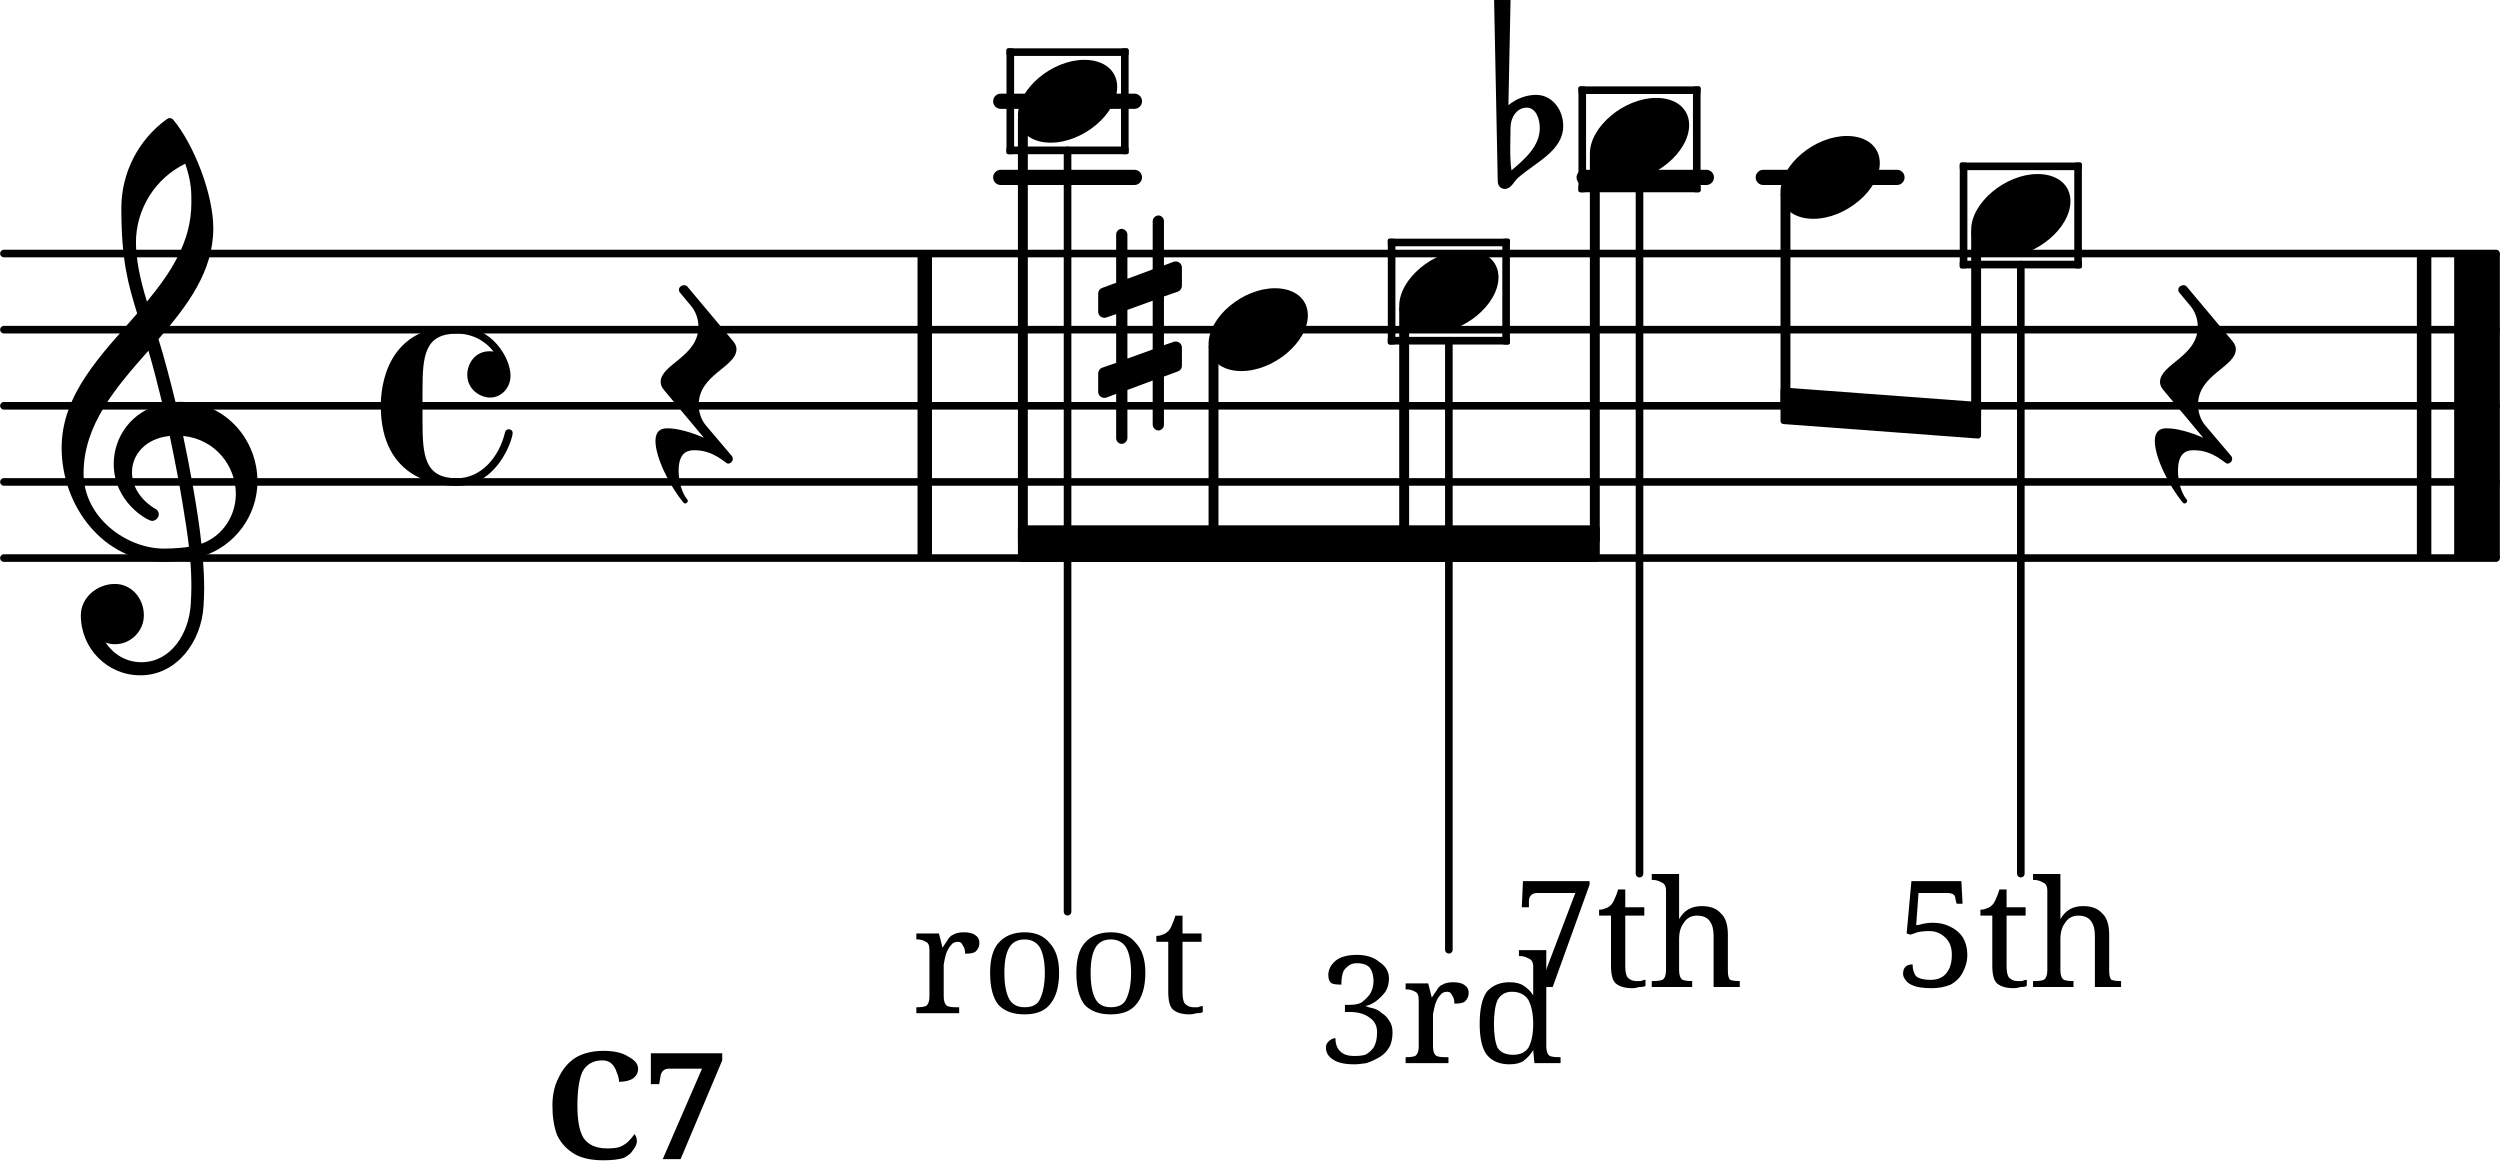
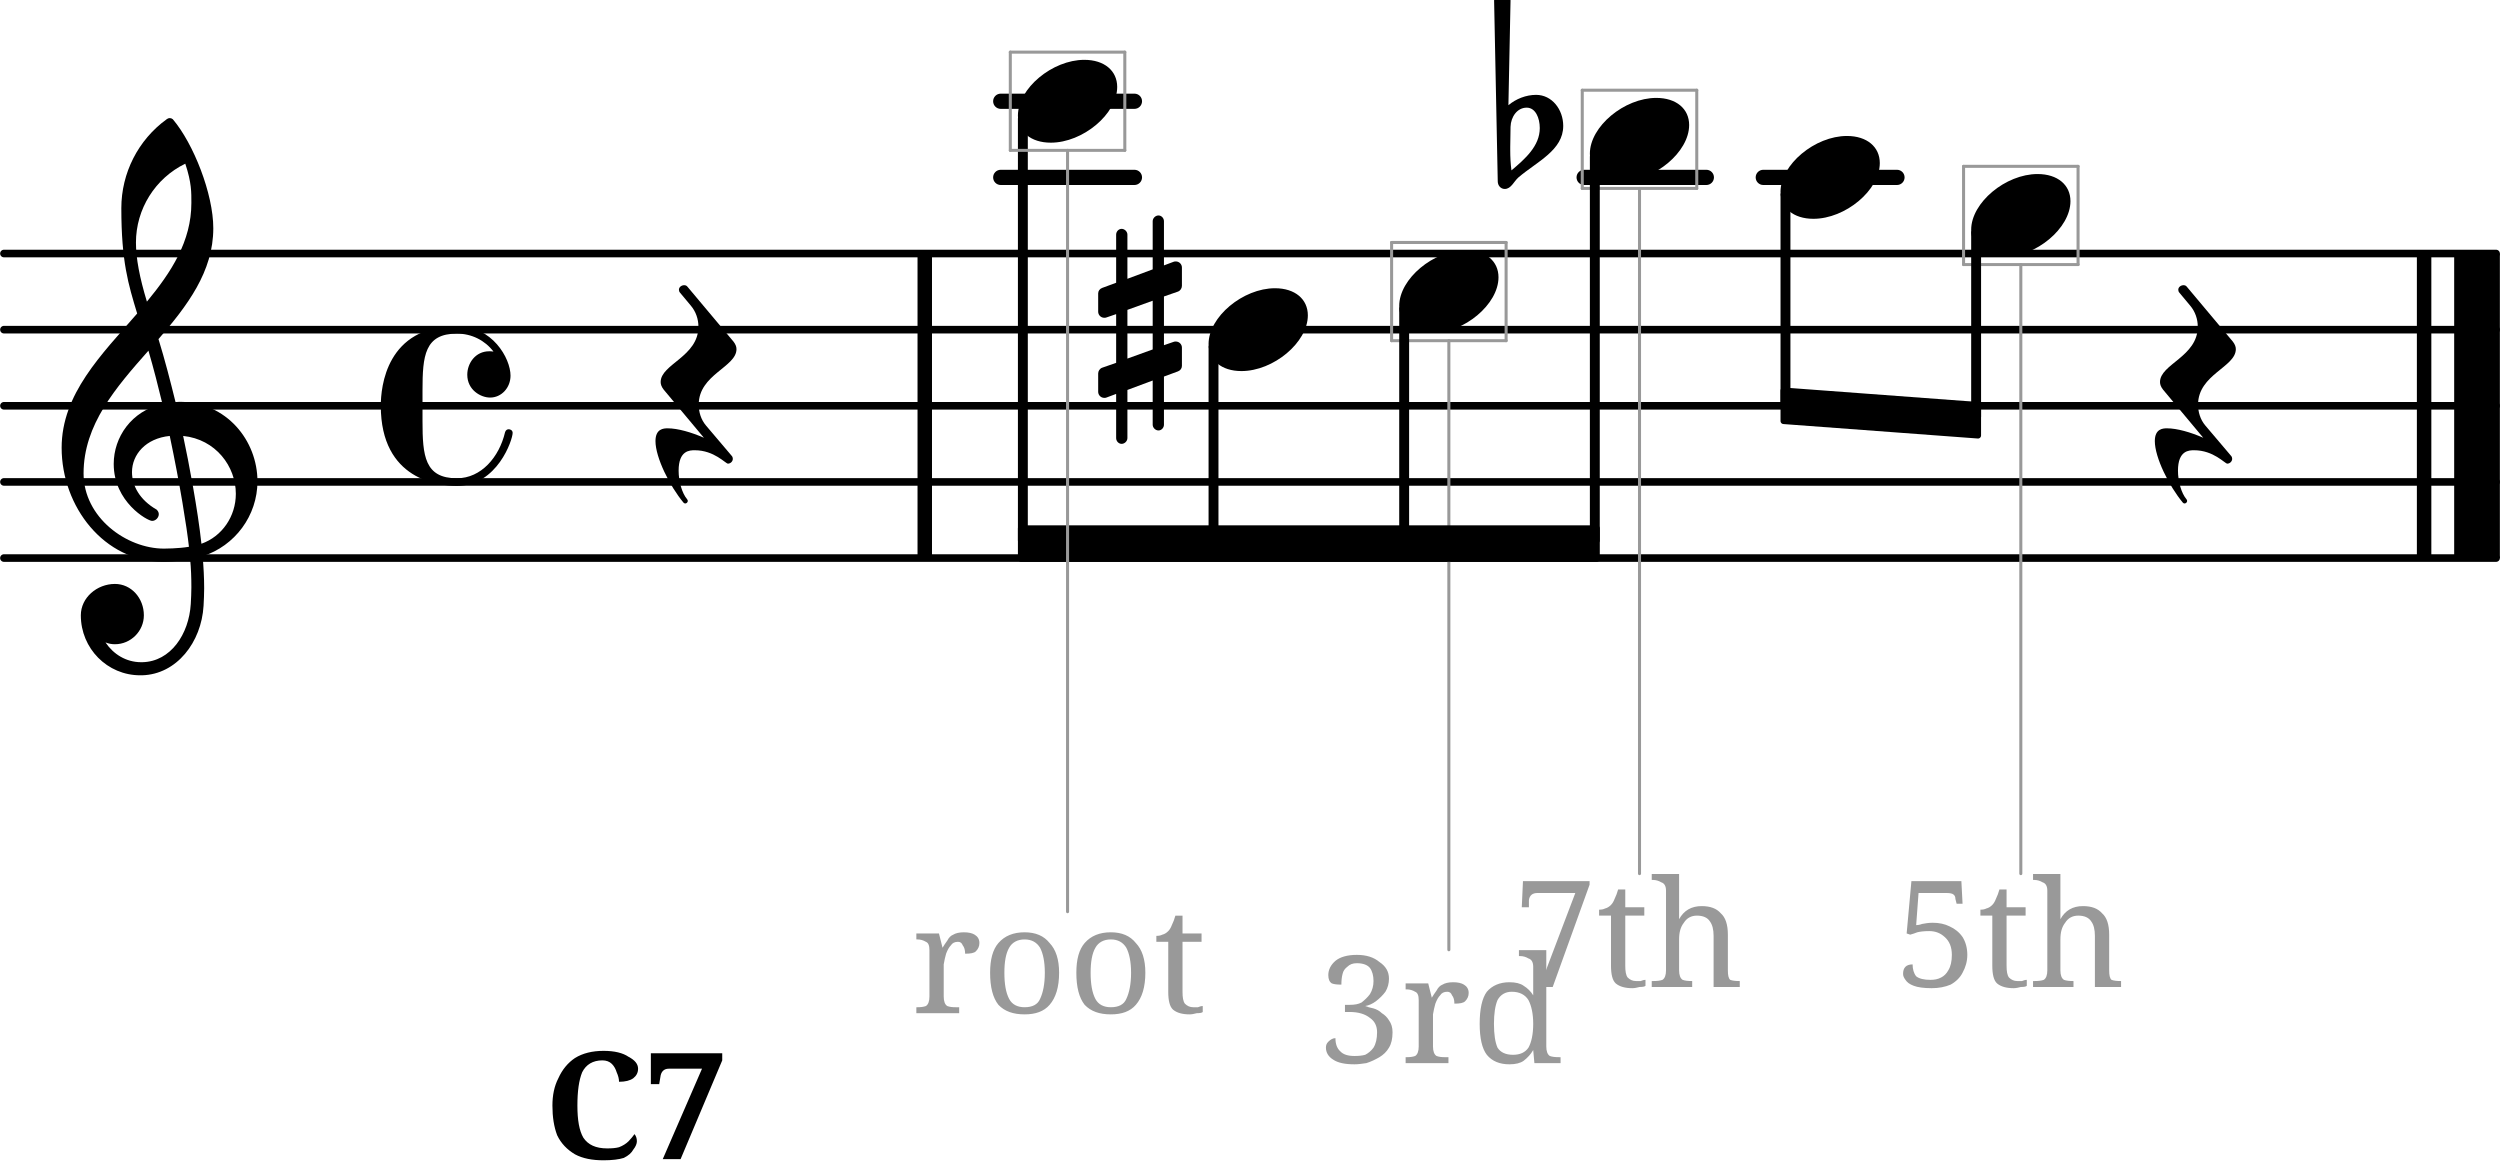
<svg xmlns="http://www.w3.org/2000/svg" xmlns:xlink="http://www.w3.org/1999/xlink" version="1.2" width="57.70mm" height="26.80mm" viewBox="0 0.03 32.834 15.252">
  <style type="text/css">

tspan { white-space: pre; }

</style>
  <g transform="translate(32.2338, 5.36)">
    <rect x="0" y="-2" width="0.6" height="4" ry="0" fill="currentColor" />
  </g>
  <g transform="translate(31.7438, 5.36)">
    <rect x="0" y="-2" width="0.19" height="4" ry="0" fill="currentColor" />
  </g>
  <g transform="translate(12.05, 5.36)">
    <rect x="0" y="-2" width="0.19" height="4" ry="0" fill="currentColor" />
  </g>
  <g transform="translate(0, 7.36)">
    <line stroke-linejoin="round" stroke-linecap="round" stroke-width="0.1" stroke="currentColor" x1="0.05" y1="0" x2="32.784" y2="0" />
  </g>
  <g transform="translate(0, 6.36)">
    <line stroke-linejoin="round" stroke-linecap="round" stroke-width="0.1" stroke="currentColor" x1="0.05" y1="0" x2="32.784" y2="0" />
  </g>
  <g transform="translate(0, 5.36)">
    <line stroke-linejoin="round" stroke-linecap="round" stroke-width="0.1" stroke="currentColor" x1="0.05" y1="0" x2="32.784" y2="0" />
  </g>
  <g transform="translate(0, 4.36)">
    <line stroke-linejoin="round" stroke-linecap="round" stroke-width="0.1" stroke="currentColor" x1="0.05" y1="0" x2="32.784" y2="0" />
  </g>
  <g transform="translate(0, 3.36)">
    <line stroke-linejoin="round" stroke-linecap="round" stroke-width="0.1" stroke="currentColor" x1="0.05" y1="0" x2="32.784" y2="0" />
  </g>
  <g transform="translate(0, 2.36)">
    <rect x="23.059" y="-0.1" width="1.956" height="0.2" ry="0.1" fill="currentColor" />
  </g>
  <g transform="translate(0, 2.36)">
    <rect x="20.706" y="-0.1" width="1.805" height="0.2" ry="0.1" fill="currentColor" />
  </g>
  <g transform="translate(0, 1.36)">
    <rect x="13.043" y="-0.1" width="1.956" height="0.2" ry="0.1" fill="currentColor" />
  </g>
  <g transform="translate(0, 2.36)">
    <rect x="13.043" y="-0.1" width="1.956" height="0.2" ry="0.1" fill="currentColor" />
  </g>
  <g transform="translate(23.4504, 5.36)">
    <rect x="-0.065" y="-2.814" width="0.13" height="2.819" ry="0.04" fill="currentColor" />
  </g>
-   <a style="color:inherit;" xlink:href="textedit:///workspaces/Build-testing/assets/notation/c7-arpeggio-third.ly:37:4:5">
+   <a style="color:inherit;" xlink:href="textedit:///workspaces/Build-testing/assets/notation/c7-arpeggio-third.ly:39:4:5">
    <g transform="translate(23.3854, 2.36)">
      <path transform="scale(0.004, -0.004)" d="M218 136c66 0 108 -36 108 -89c0 -89 -113 -183 -218 -183c-66 0 -108 36 -108 89c0 89 113 183 218 183z" fill="currentColor" />
    </g>
  </a>
  <g transform="translate(19.7312, 1.86)">
    <path transform="scale(0.004, -0.004)" d="M27 41l-1 -66v-11c0 -22 1 -44 4 -66c45 38 93 80 93 139c0 33 -14 67 -43 67c-31 0 -52 -30 -53 -63zM-15 -138l-12 595c8 5 18 8 27 8s19 -3 27 -8l-7 -345c25 21 58 34 91 34c52 0 89 -48 89 -102c0 -80 -86 -117 -147 -169c-15 -13 -24 -38 -45 -38 c-13 0 -23 11 -23 25z" fill="currentColor" />
  </g>
-   <g transform="translate(19.8774, 12.9941)">
-     <text font-family="serif" font-size="1.96" text-anchor="start" fill="currentColor">
-       <tspan>7th</tspan>
-     </text>
-   </g>
-   <g transform="translate(20.8812, 1.86)">
-     <line stroke-linejoin="round" stroke-linecap="round" stroke-width="0.1" stroke="currentColor" x1="0.652" y1="0.645" x2="0.652" y2="9.645" />
-   </g>
-   <g transform="translate(20.8812, 1.86)">
-     <rect x="-0.15" y="-0.695" width="1.604" height="0.1" ry="0.025" fill="currentColor" />
-   </g>
-   <g transform="translate(20.8812, 1.86)">
-     <rect x="-0.15" y="0.595" width="1.604" height="0.1" ry="0.025" fill="currentColor" />
-   </g>
-   <g transform="translate(20.8812, 1.86)">
-     <rect x="1.354" y="-0.695" width="0.1" height="1.39" ry="0.025" fill="currentColor" />
-   </g>
-   <g transform="translate(20.8812, 1.86)">
-     <rect x="-0.15" y="-0.695" width="0.1" height="1.39" ry="0.025" fill="currentColor" />
+   <g color="rgb(60%, 60%, 60%)">
+     <g transform="translate(19.8774, 12.9941)">
+       <text font-family="serif" font-size="1.96" text-anchor="start" fill="currentColor">
+         <tspan>7th</tspan>
+       </text>
+     </g>
+     <g transform="translate(20.8812, 1.86)">
+       <line stroke-linejoin="round" stroke-linecap="round" stroke-width="0.04" stroke="currentColor" x1="0.652" y1="0.645" x2="0.652" y2="9.645" />
+     </g>
+     <g transform="translate(20.8812, 1.86)">
+       <rect x="-0.12" y="-0.665" width="1.544" height="0.04" ry="0.02" fill="currentColor" />
+     </g>
+     <g transform="translate(20.8812, 1.86)">
+       <rect x="-0.12" y="0.625" width="1.544" height="0.04" ry="0.02" fill="currentColor" />
+     </g>
+     <g transform="translate(20.8812, 1.86)">
+       <rect x="1.384" y="-0.665" width="0.04" height="1.33" ry="0.02" fill="currentColor" />
+     </g>
+     <g transform="translate(20.8812, 1.86)">
+       <rect x="-0.12" y="-0.665" width="0.04" height="1.33" ry="0.02" fill="currentColor" />
+     </g>
  </g>
  <g transform="translate(20.9462, 5.36)">
    <rect x="-0.065" y="-3.314" width="0.13" height="5.124" ry="0.04" fill="currentColor" />
  </g>
-   <a style="color:inherit;" xlink:href="textedit:///workspaces/Build-testing/assets/notation/c7-arpeggio-third.ly:36:4:5">
-     <g transform="translate(20.8812, 1.86)">
-       <path transform="scale(0.004, -0.004)" d="M218 136c66 0 108 -36 108 -89c0 -89 -113 -183 -218 -183c-66 0 -108 36 -108 89c0 89 113 183 218 183z" fill="currentColor" />
-     </g>
-   </a>
-   <g transform="translate(17.3049, 13.9941)">
-     <text font-family="serif" font-size="1.96" text-anchor="start" fill="currentColor">
-       <tspan>3rd</tspan>
-     </text>
-   </g>
-   <g transform="translate(18.377, 3.86)">
-     <line stroke-linejoin="round" stroke-linecap="round" stroke-width="0.1" stroke="currentColor" x1="0.652" y1="0.645" x2="0.652" y2="8.645" />
-   </g>
-   <g transform="translate(18.377, 3.86)">
-     <rect x="-0.15" y="-0.695" width="1.604" height="0.1" ry="0.025" fill="currentColor" />
-   </g>
-   <g transform="translate(18.377, 3.86)">
-     <rect x="-0.15" y="0.595" width="1.604" height="0.1" ry="0.025" fill="currentColor" />
-   </g>
-   <g transform="translate(18.377, 3.86)">
-     <rect x="1.354" y="-0.695" width="0.1" height="1.39" ry="0.025" fill="currentColor" />
-   </g>
-   <g transform="translate(18.377, 3.86)">
-     <rect x="-0.15" y="-0.695" width="0.1" height="1.39" ry="0.025" fill="currentColor" />
+   <a style="color:inherit;" xlink:href="textedit:///workspaces/Build-testing/assets/notation/c7-arpeggio-third.ly:38:4:5">
+     <g transform="translate(20.8812, 1.86)">
+       <path transform="scale(0.004, -0.004)" d="M218 136c66 0 108 -36 108 -89c0 -89 -113 -183 -218 -183c-66 0 -108 36 -108 89c0 89 113 183 218 183z" fill="currentColor" />
+     </g>
+   </a>
+   <g color="rgb(60%, 60%, 60%)">
+     <g transform="translate(17.3049, 13.9941)">
+       <text font-family="serif" font-size="1.96" text-anchor="start" fill="currentColor">
+         <tspan>3rd</tspan>
+       </text>
+     </g>
+     <g transform="translate(18.377, 3.86)">
+       <line stroke-linejoin="round" stroke-linecap="round" stroke-width="0.04" stroke="currentColor" x1="0.652" y1="0.645" x2="0.652" y2="8.645" />
+     </g>
+     <g transform="translate(18.377, 3.86)">
+       <rect x="-0.12" y="-0.665" width="1.544" height="0.04" ry="0.02" fill="currentColor" />
+     </g>
+     <g transform="translate(18.377, 3.86)">
+       <rect x="-0.12" y="0.625" width="1.544" height="0.04" ry="0.02" fill="currentColor" />
+     </g>
+     <g transform="translate(18.377, 3.86)">
+       <rect x="1.384" y="-0.665" width="0.04" height="1.33" ry="0.02" fill="currentColor" />
+     </g>
+     <g transform="translate(18.377, 3.86)">
+       <rect x="-0.12" y="-0.665" width="0.04" height="1.33" ry="0.02" fill="currentColor" />
+     </g>
  </g>
  <g transform="translate(18.442, 5.36)">
    <rect x="-0.065" y="-1.314" width="0.13" height="3.124" ry="0.04" fill="currentColor" />
  </g>
-   <a style="color:inherit;" xlink:href="textedit:///workspaces/Build-testing/assets/notation/c7-arpeggio-third.ly:34:4:5">
-     <g transform="translate(18.377, 3.86)">
-       <path transform="scale(0.004, -0.004)" d="M218 136c66 0 108 -36 108 -89c0 -89 -113 -183 -218 -183c-66 0 -108 36 -108 89c0 89 113 183 218 183z" fill="currentColor" />
-     </g>
-   </a>
-   <a style="color:inherit;" xlink:href="textedit:///workspaces/Build-testing/assets/notation/c7-arpeggio-third.ly:37:8:9">
+   <a style="color:inherit;" xlink:href="textedit:///workspaces/Build-testing/assets/notation/c7-arpeggio-third.ly:36:4:5">
+     <g transform="translate(18.377, 3.86)">
+       <path transform="scale(0.004, -0.004)" d="M218 136c66 0 108 -36 108 -89c0 -89 -113 -183 -218 -183c-66 0 -108 36 -108 89c0 89 113 183 218 183z" fill="currentColor" />
+     </g>
+   </a>
+   <a style="color:inherit;" xlink:href="textedit:///workspaces/Build-testing/assets/notation/c7-arpeggio-third.ly:39:8:9">
    <g transform="translate(23.3854, 5.36)">
      <polygon stroke-linejoin="round" stroke-linecap="round" stroke-width="0.08" fill="currentColor" stroke="currentColor" points="2.594 -0.01 2.594 0.39 0.04 0.2 0.04 -0.2" />
    </g>
  </a>
-   <a style="color:inherit;" xlink:href="textedit:///workspaces/Build-testing/assets/notation/c7-arpeggio-third.ly:31:9:10">
+   <a style="color:inherit;" xlink:href="textedit:///workspaces/Build-testing/assets/notation/c7-arpeggio-third.ly:33:9:10">
    <g transform="translate(13.3686, 7.17)">
      <polygon stroke-linejoin="round" stroke-linecap="round" stroke-width="0.08" fill="currentColor" stroke="currentColor" points="7.603 -0.2 7.603 0.2 0.04 0.2 0.04 -0.2" />
    </g>
  </a>
-   <a style="color:inherit;" xlink:href="textedit:///workspaces/Build-testing/assets/notation/c7-arpeggio-third.ly:40:4:5">
+   <a style="color:inherit;" xlink:href="textedit:///workspaces/Build-testing/assets/notation/c7-arpeggio-third.ly:42:4:5">
    <g transform="translate(28.3938, 5.36)">
      <path transform="scale(0.004, -0.004)" d="M-6 78c0 59 124 83 124 182c0 24 -8 49 -25 69l-35 42c-3 3 -4 7 -4 10c0 9 9 15 17 15c4 0 8 -1 11 -5l151 -180c7 -9 10 -17 10 -25c0 -59 -124 -83 -124 -182c0 -24 7 -49 24 -69l84 -99c3 -3 4 -7 4 -10c0 -9 -8 -16 -16 -16s-45 44 -109 44c-16 0 -53 0 -53 -67 c0 -35 11 -74 28 -94c7 -8 -5 -19 -12 -11c-45 54 -92 148 -92 202c0 41 27 42 40 42c33 0 78 -13 119 -31l-132 158c-7 9 -10 17 -10 25z" fill="currentColor" />
    </g>
  </a>
-   <g transform="translate(24.8858, 12.9941)">
-     <text font-family="serif" font-size="1.96" text-anchor="start" fill="currentColor">
-       <tspan>5th</tspan>
-     </text>
-   </g>
-   <g transform="translate(25.8896, 2.86)">
-     <line stroke-linejoin="round" stroke-linecap="round" stroke-width="0.1" stroke="currentColor" x1="0.652" y1="0.645" x2="0.652" y2="8.645" />
-   </g>
-   <g transform="translate(25.8896, 2.86)">
-     <rect x="-0.15" y="-0.695" width="1.604" height="0.1" ry="0.025" fill="currentColor" />
-   </g>
-   <g transform="translate(25.8896, 2.86)">
-     <rect x="-0.15" y="0.595" width="1.604" height="0.1" ry="0.025" fill="currentColor" />
-   </g>
-   <g transform="translate(25.8896, 2.86)">
-     <rect x="1.354" y="-0.695" width="0.1" height="1.39" ry="0.025" fill="currentColor" />
-   </g>
-   <g transform="translate(25.8896, 2.86)">
-     <rect x="-0.15" y="-0.695" width="0.1" height="1.39" ry="0.025" fill="currentColor" />
+   <g color="rgb(60%, 60%, 60%)">
+     <g transform="translate(24.8858, 12.9941)">
+       <text font-family="serif" font-size="1.96" text-anchor="start" fill="currentColor">
+         <tspan>5th</tspan>
+       </text>
+     </g>
+     <g transform="translate(25.8896, 2.86)">
+       <line stroke-linejoin="round" stroke-linecap="round" stroke-width="0.04" stroke="currentColor" x1="0.652" y1="0.645" x2="0.652" y2="8.645" />
+     </g>
+     <g transform="translate(25.8896, 2.86)">
+       <rect x="-0.12" y="-0.665" width="1.544" height="0.04" ry="0.02" fill="currentColor" />
+     </g>
+     <g transform="translate(25.8896, 2.86)">
+       <rect x="-0.12" y="0.625" width="1.544" height="0.04" ry="0.02" fill="currentColor" />
+     </g>
+     <g transform="translate(25.8896, 2.86)">
+       <rect x="1.384" y="-0.665" width="0.04" height="1.33" ry="0.02" fill="currentColor" />
+     </g>
+     <g transform="translate(25.8896, 2.86)">
+       <rect x="-0.12" y="-0.665" width="0.04" height="1.33" ry="0.02" fill="currentColor" />
+     </g>
  </g>
  <g transform="translate(25.9546, 5.36)">
    <rect x="-0.065" y="-2.314" width="0.13" height="2.499" ry="0.04" fill="currentColor" />
  </g>
-   <a style="color:inherit;" xlink:href="textedit:///workspaces/Build-testing/assets/notation/c7-arpeggio-third.ly:39:4:5">
-     <g transform="translate(25.8896, 2.86)">
-       <path transform="scale(0.004, -0.004)" d="M218 136c66 0 108 -36 108 -89c0 -89 -113 -183 -218 -183c-66 0 -108 36 -108 89c0 89 113 183 218 183z" fill="currentColor" />
-     </g>
-   </a>
-   <a style="color:inherit;" xlink:href="textedit:///workspaces/Build-testing/assets/notation/c7-arpeggio-third.ly:29:4:5">
+   <a style="color:inherit;" xlink:href="textedit:///workspaces/Build-testing/assets/notation/c7-arpeggio-third.ly:41:4:5">
+     <g transform="translate(25.8896, 2.86)">
+       <path transform="scale(0.004, -0.004)" d="M218 136c66 0 108 -36 108 -89c0 -89 -113 -183 -218 -183c-66 0 -108 36 -108 89c0 89 113 183 218 183z" fill="currentColor" />
+     </g>
+   </a>
+   <a style="color:inherit;" xlink:href="textedit:///workspaces/Build-testing/assets/notation/c7-arpeggio-third.ly:31:4:5">
    <g transform="translate(7.145, 15.2548)">
      <text font-family="serif" font-weight="bold" font-size="1.96" text-anchor="start" fill="currentColor">
        <tspan>C7</tspan>
      </text>
    </g>
  </a>
-   <a style="color:inherit;" xlink:href="textedit:///workspaces/Build-testing/assets/notation/c7-arpeggio-third.ly:31:4:5">
+   <a style="color:inherit;" xlink:href="textedit:///workspaces/Build-testing/assets/notation/c7-arpeggio-third.ly:33:4:5">
    <g transform="translate(13.3686, 1.36)">
      <path transform="scale(0.004, -0.004)" d="M218 136c66 0 108 -36 108 -89c0 -89 -113 -183 -218 -183c-66 0 -108 36 -108 89c0 89 113 183 218 183z" fill="currentColor" />
    </g>
  </a>
  <g transform="translate(5, 5.36)">
    <path transform="scale(0.004, -0.004)" d="M250 262c116 0 176 -106 176 -163c0 -40 -30 -72 -67 -72c-31 0 -75 25 -75 75c0 38 27 77 72 77c4 0 9 0 14 -1c-28 37 -72 59 -120 59c-106 0 -113 -73 -113 -186v-51v-51c0 -113 7 -187 113 -187c80 0 139 70 158 151c2 7 7 10 12 10c6 0 13 -4 13 -12 c0 -22 -50 -174 -183 -174c-59 0 -250 19 -250 263c0 62 18 262 250 262z" fill="currentColor" />
  </g>
-   <a style="color:inherit;" xlink:href="textedit:///workspaces/Build-testing/assets/notation/c7-arpeggio-third.ly:23:4:5">
+   <a style="color:inherit;" xlink:href="textedit:///workspaces/Build-testing/assets/notation/c7-arpeggio-third.ly:25:4:5">
</a>
  <g transform="translate(0.8, 6.36)">
    <path transform="scale(0.004, -0.004)" d="M266 -635h-6c-108 0 -195 88 -195 197c0 58 53 103 112 103c54 0 95 -47 95 -103c0 -52 -43 -95 -95 -95c-11 0 -21 2 -31 6c26 -39 68 -65 117 -65h4zM461 -203c68 24 113 90 113 164c0 90 -66 179 -173 190c19 -89 48 -242 60 -354zM74 28c0 -145 141 -247 264 -247 c1 0 47 0 82 6c-7 64 -29 203 -63 364c-79 -8 -124 -61 -124 -119c0 -44 25 -91 81 -123c5 -5 7 -10 7 -15c0 -11 -10 -22 -22 -22c-15 0 -126 62 -126 187c0 88 58 174 160 197c-14 58 -29 117 -46 175c-107 -121 -213 -243 -213 -403zM250 553c-29 96 -52 170 -52 346 c0 115 55 224 149 292c6 5 14 5 20 0c68 -80 133 -245 133 -358c0 -143 -86 -255 -180 -364c21 -68 39 -138 56 -207c2 0 7 1 13 1c155 0 256 -128 256 -261c0 -113 -74 -212 -180 -246c3 -35 5 -70 5 -105c0 -19 -1 -39 -2 -58c-7 -119 -88 -225 -202 -228l1 43 c93 2 153 92 159 191c1 18 2 37 2 55c0 31 -1 61 -4 92c-5 -1 -44 -8 -89 -8c-193 0 -333 180 -333 374c0 177 131 306 248 441zM428 916c0 34 1 66 -20 129c-99 -48 -162 -149 -162 -259c0 -52 12 -115 36 -194c80 97 146 198 146 324z" fill="currentColor" />
  </g>
-   <a style="color:inherit;" xlink:href="textedit:///workspaces/Build-testing/assets/notation/c7-arpeggio-third.ly:25:4:5">
+   <a style="color:inherit;" xlink:href="textedit:///workspaces/Build-testing/assets/notation/c7-arpeggio-third.ly:27:4:5">
    <g transform="translate(8.7, 5.36)">
      <path transform="scale(0.004, -0.004)" d="M-6 78c0 59 124 83 124 182c0 24 -8 49 -25 69l-35 42c-3 3 -4 7 -4 10c0 9 9 15 17 15c4 0 8 -1 11 -5l151 -180c7 -9 10 -17 10 -25c0 -59 -124 -83 -124 -182c0 -24 7 -49 24 -69l84 -99c3 -3 4 -7 4 -10c0 -9 -8 -16 -16 -16s-45 44 -109 44c-16 0 -53 0 -53 -67 c0 -35 11 -74 28 -94c7 -8 -5 -19 -12 -11c-45 54 -92 148 -92 202c0 41 27 42 40 42c33 0 78 -13 119 -31l-132 158c-7 9 -10 17 -10 25z" fill="currentColor" />
    </g>
  </a>
  <g transform="translate(14.4228, 4.36)">
    <path transform="scale(0.004, -0.004)" d="M0 119c0 8 5 15 13 18l46 17v158c0 10 8 19 18 19s19 -9 19 -19v-145l83 31v158c0 10 9 19 19 19s18 -9 18 -19v-145l32 12c2 1 5 1 7 1c11 0 20 -9 20 -20v-60c0 -8 -5 -16 -13 -19l-46 -16v-160l32 11c2 1 5 1 7 1c11 0 20 -9 20 -20v-60c0 -8 -5 -15 -13 -18l-46 -17 v-158c0 -10 -8 -19 -18 -19s-19 9 -19 19v145l-83 -31v-158c0 -10 -9 -19 -19 -19s-18 9 -18 19v145l-32 -12c-2 -1 -5 -1 -7 -1c-11 0 -20 9 -20 20v60c0 8 5 16 13 19l46 16v160l-32 -11c-2 -1 -5 -1 -7 -1c-11 0 -20 9 -20 20v60zM179 95l-83 -30v-160l83 30v160z" fill="currentColor" />
  </g>
  <g transform="translate(15.9378, 5.36)">
    <rect x="-0.065" y="-0.814" width="0.13" height="2.624" ry="0.04" fill="currentColor" />
  </g>
-   <a style="color:inherit;" xlink:href="textedit:///workspaces/Build-testing/assets/notation/c7-arpeggio-third.ly:32:4:5">
+   <a style="color:inherit;" xlink:href="textedit:///workspaces/Build-testing/assets/notation/c7-arpeggio-third.ly:34:4:5">
    <g transform="translate(15.8728, 4.36)">
      <path transform="scale(0.004, -0.004)" d="M218 136c66 0 108 -36 108 -89c0 -89 -113 -183 -218 -183c-66 0 -108 36 -108 89c0 89 113 183 218 183z" fill="currentColor" />
    </g>
  </a>
  <g transform="translate(13.4336, 5.36)">
    <rect x="-0.065" y="-3.814" width="0.13" height="5.624" ry="0.04" fill="currentColor" />
  </g>
-   <g transform="translate(11.9721, 13.3381)">
-     <text font-family="serif" font-size="1.96" text-anchor="start" fill="currentColor">
-       <tspan>root</tspan>
-     </text>
-   </g>
-   <g transform="translate(13.3686, 1.36)">
-     <line stroke-linejoin="round" stroke-linecap="round" stroke-width="0.1" stroke="currentColor" x1="0.652" y1="0.645" x2="0.652" y2="10.645" />
-   </g>
-   <g transform="translate(13.3686, 1.36)">
-     <rect x="-0.15" y="-0.695" width="1.604" height="0.1" ry="0.025" fill="currentColor" />
-   </g>
-   <g transform="translate(13.3686, 1.36)">
-     <rect x="-0.15" y="0.595" width="1.604" height="0.1" ry="0.025" fill="currentColor" />
-   </g>
-   <g transform="translate(13.3686, 1.36)">
-     <rect x="1.354" y="-0.695" width="0.1" height="1.39" ry="0.025" fill="currentColor" />
-   </g>
-   <g transform="translate(13.3686, 1.36)">
-     <rect x="-0.15" y="-0.695" width="0.1" height="1.39" ry="0.025" fill="currentColor" />
+   <g color="rgb(60%, 60%, 60%)">
+     <g transform="translate(11.9721, 13.3381)">
+       <text font-family="serif" font-size="1.96" text-anchor="start" fill="currentColor">
+         <tspan>root</tspan>
+       </text>
+     </g>
+     <g transform="translate(13.3686, 1.36)">
+       <line stroke-linejoin="round" stroke-linecap="round" stroke-width="0.04" stroke="currentColor" x1="0.652" y1="0.645" x2="0.652" y2="10.645" />
+     </g>
+     <g transform="translate(13.3686, 1.36)">
+       <rect x="-0.12" y="-0.665" width="1.544" height="0.04" ry="0.02" fill="currentColor" />
+     </g>
+     <g transform="translate(13.3686, 1.36)">
+       <rect x="-0.12" y="0.625" width="1.544" height="0.04" ry="0.02" fill="currentColor" />
+     </g>
+     <g transform="translate(13.3686, 1.36)">
+       <rect x="1.384" y="-0.665" width="0.04" height="1.33" ry="0.02" fill="currentColor" />
+     </g>
+     <g transform="translate(13.3686, 1.36)">
+       <rect x="-0.12" y="-0.665" width="0.04" height="1.33" ry="0.02" fill="currentColor" />
+     </g>
  </g>
</svg>
